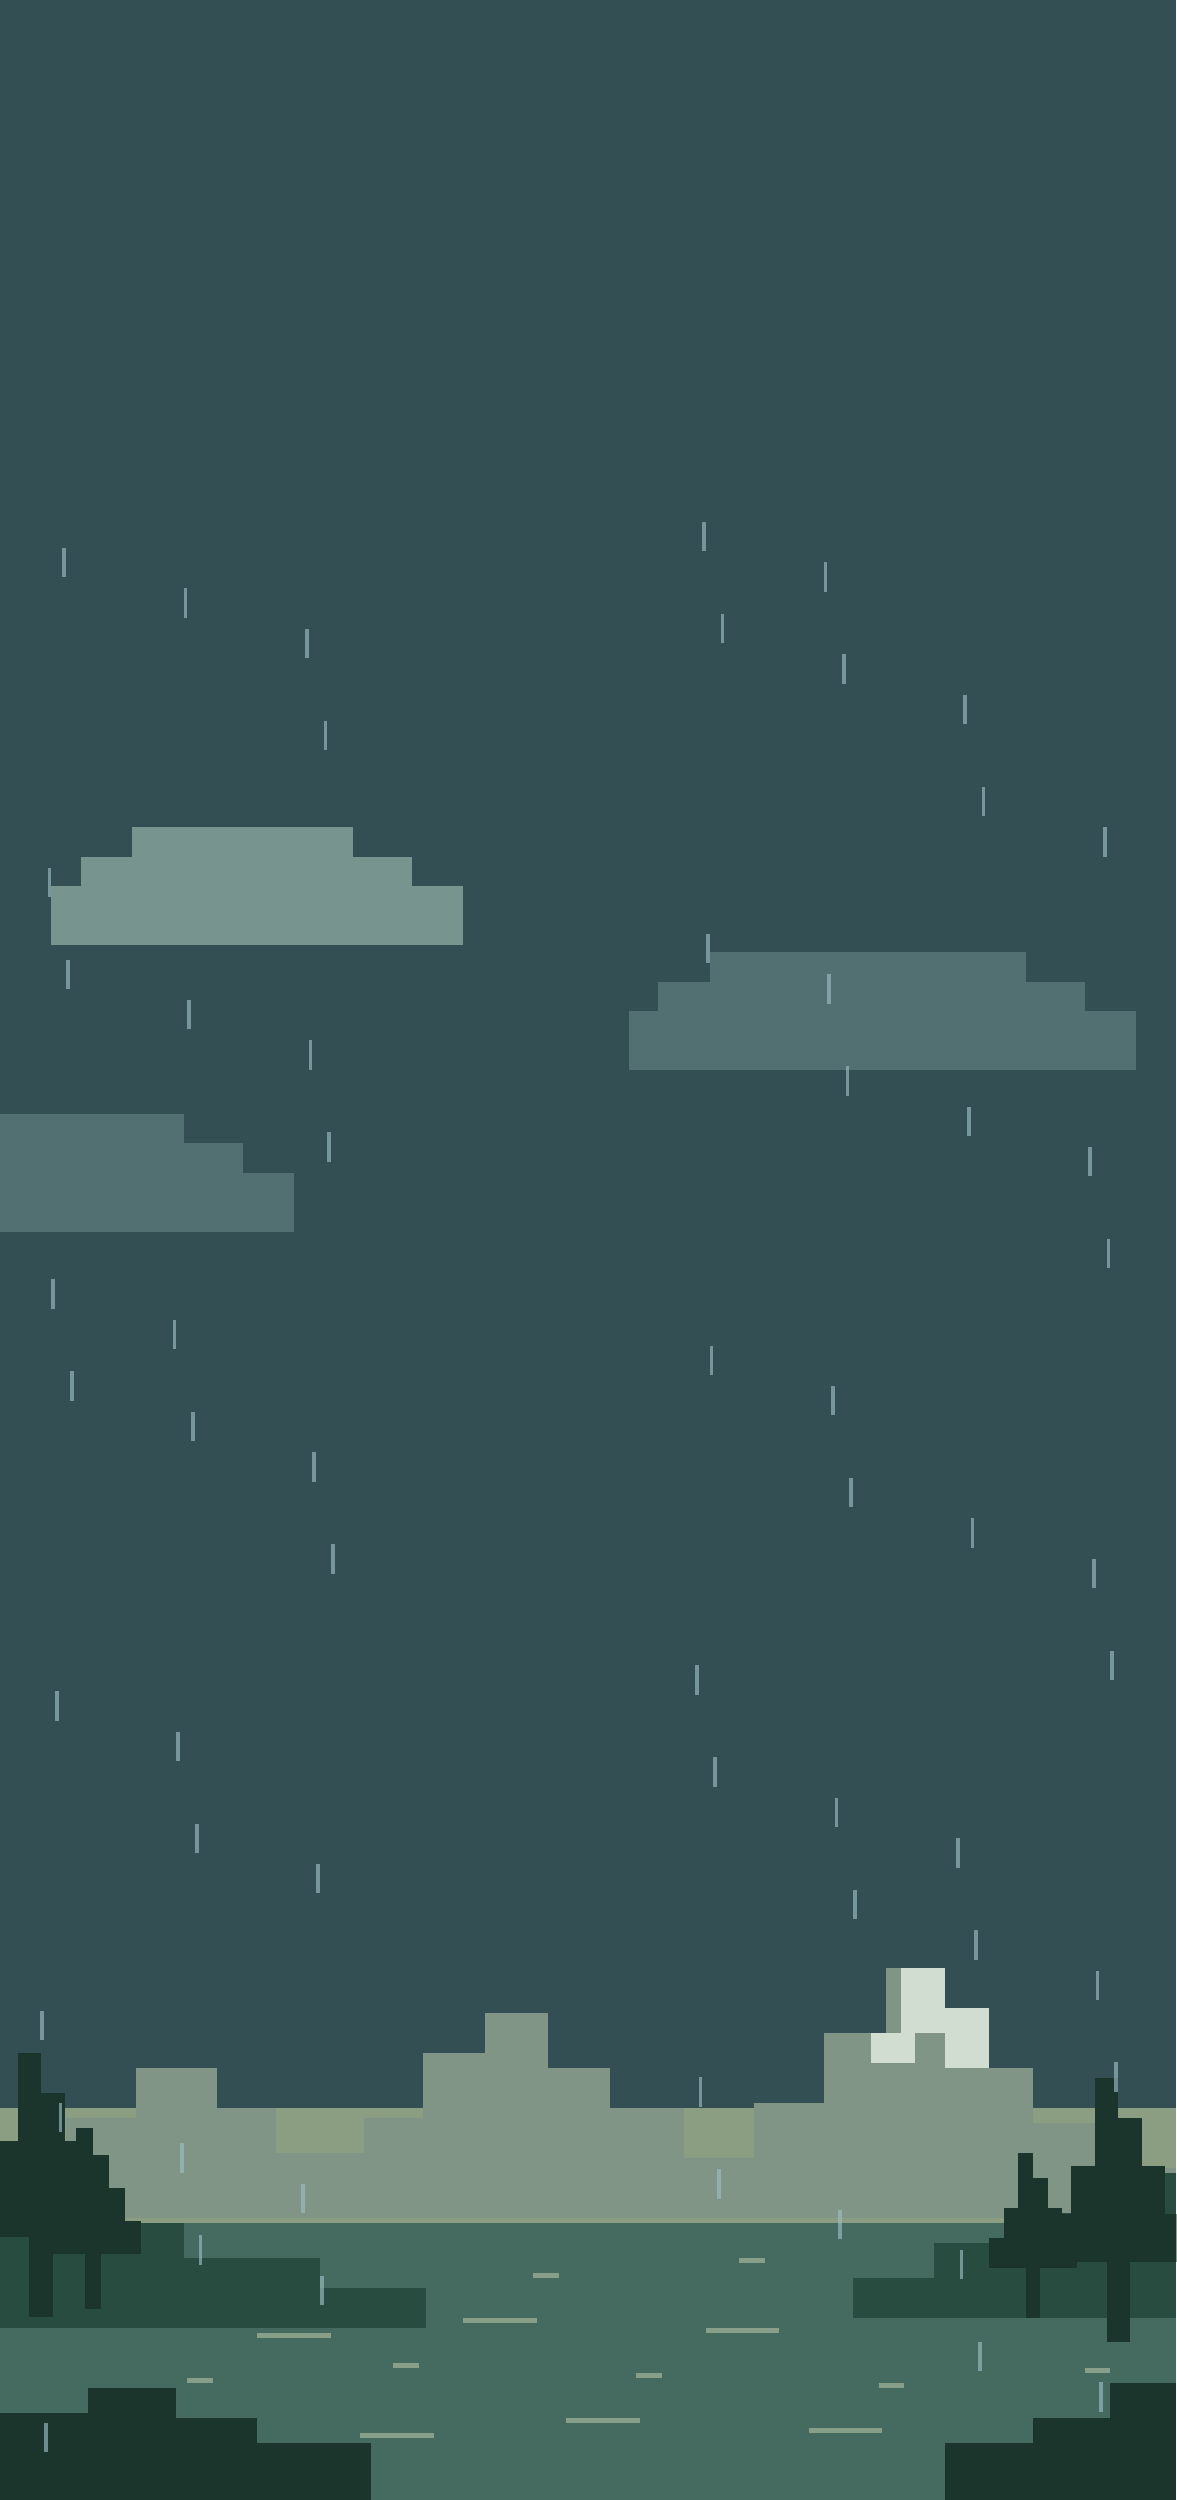
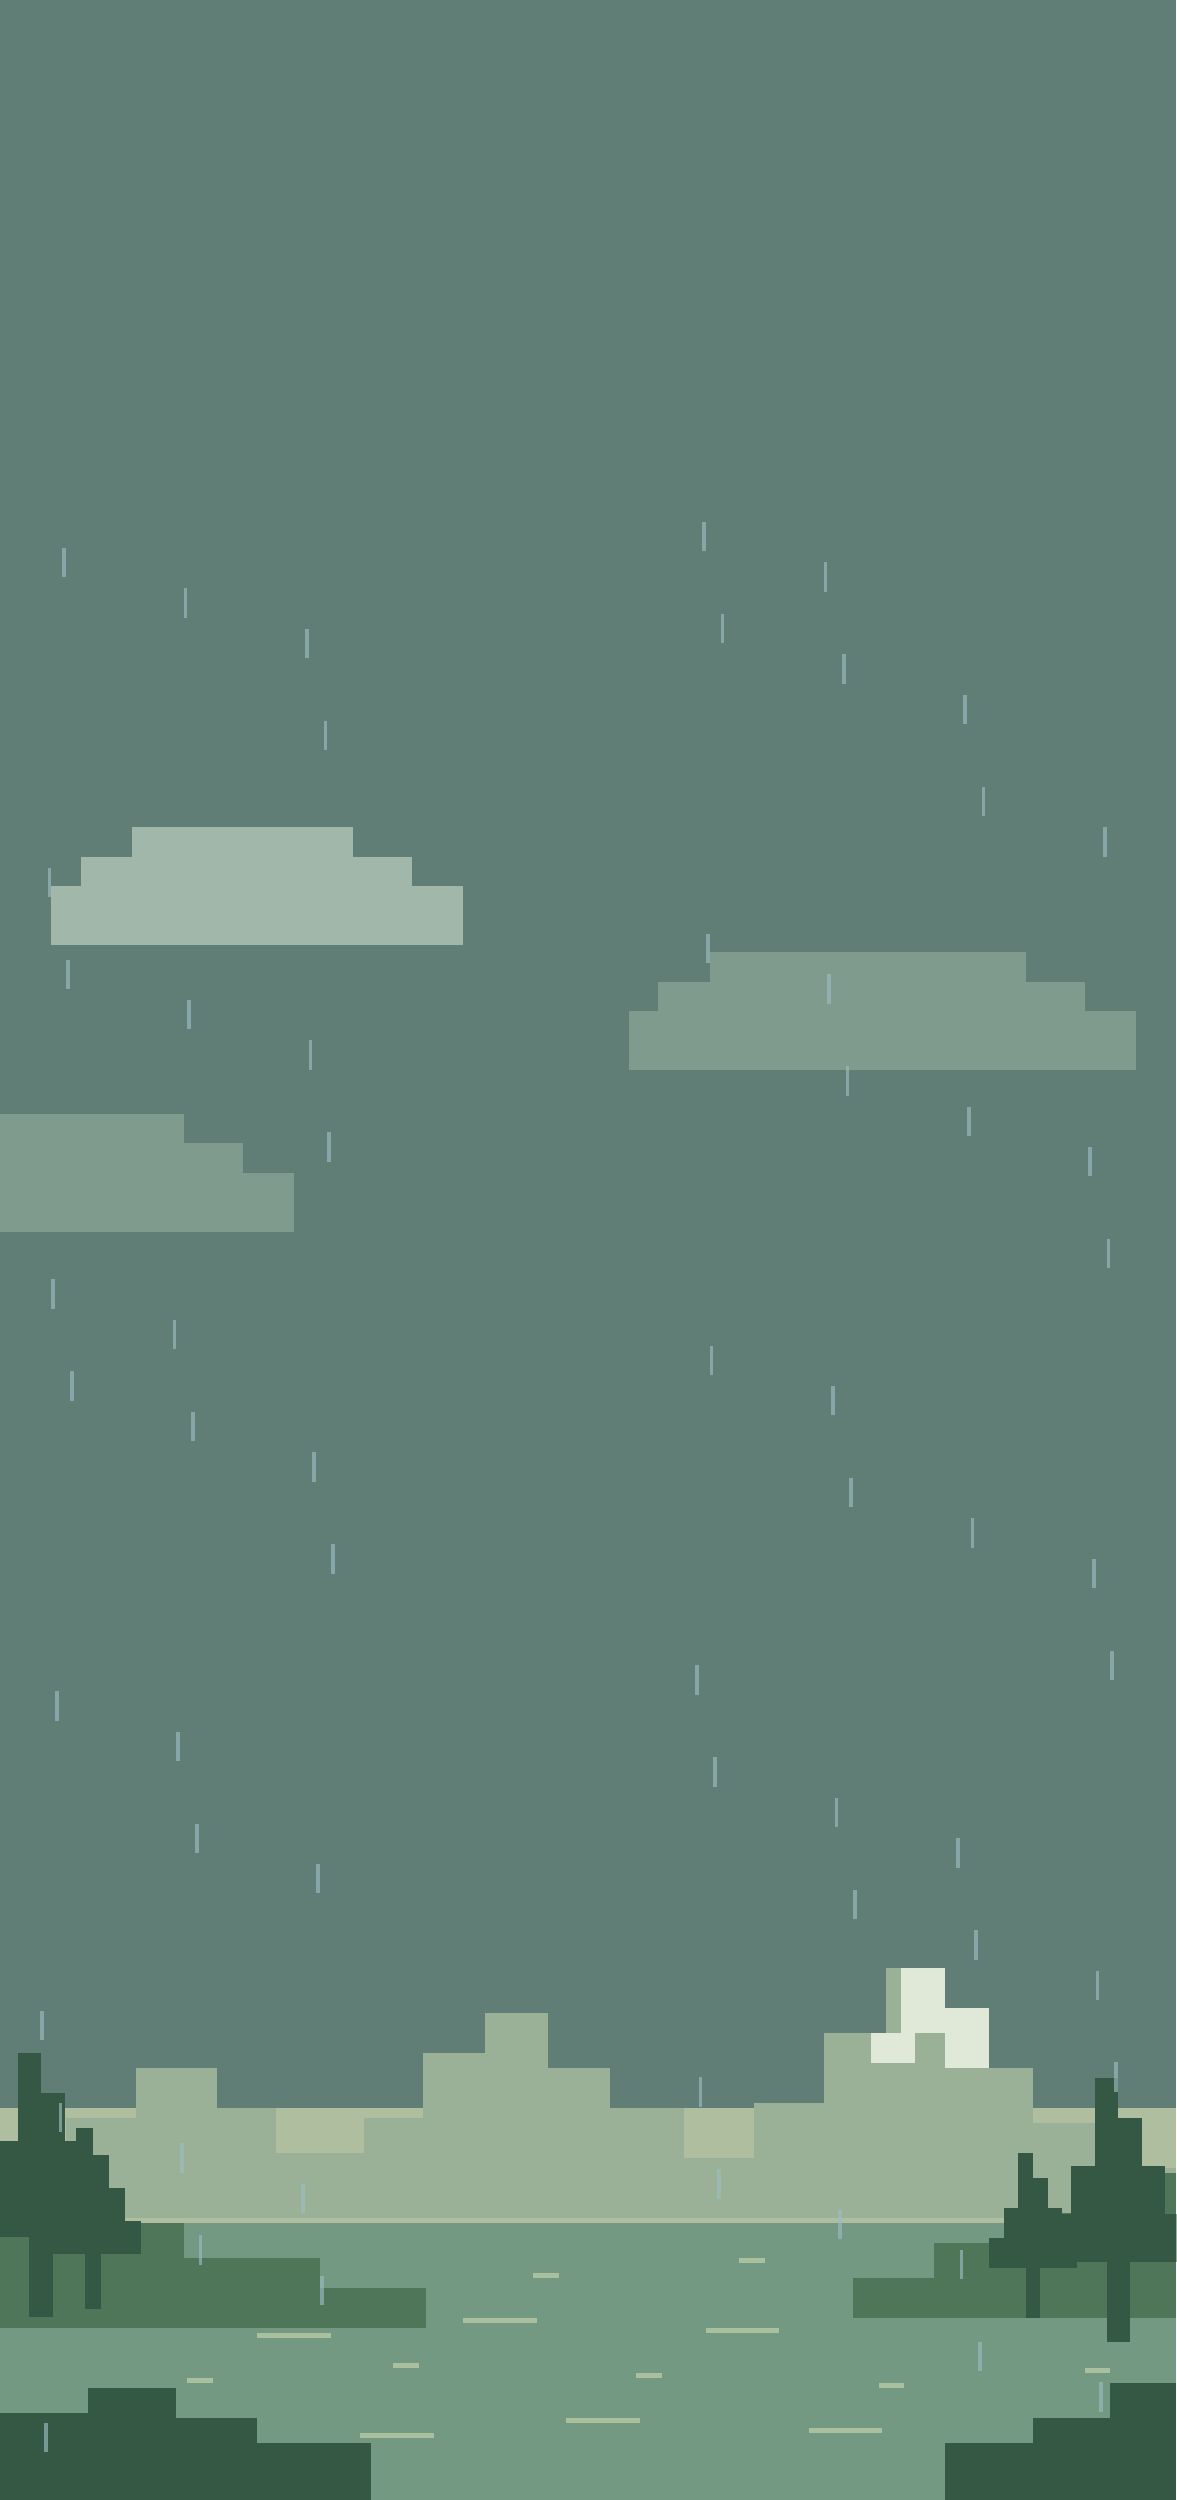
<svg xmlns="http://www.w3.org/2000/svg" viewBox="0 0 320 680" preserveAspectRatio="xMidYMid slice" shape-rendering="crispEdges" data-weather-code="81" data-period="day">
-   <rect x="0" y="0" width="320" height="680" fill="#344f54" opacity="1" />
+   <rect x="0" y="0" width="320" height="680" fill="#607e76" opacity="1" />
  <g data-layer="clouds">
-     <path d="M22 233h14v-8h60v8h16v8h14v16H14V241h8z" fill="#78948f" />
-     <path d="M179 267h14v-8h86v8h16v8h14v16H171V275h8z" fill="#526f72" />
-     <path d="M-35 311h14v-8h71v8h16v8h14v16H-43V319h8z" fill="#526f72" />
+     <path d="M22 233h14v-8h60v8h16v8h14v16H14V241h8z" fill="#a0b7a9" />
+     <path d="M179 267h14v-8h86v8h16v8h14v16H171V275h8z" fill="#7e9b8d" />
+     <path d="M-35 311h14v-8h71v8h16v8h14v16H-43V319h8z" fill="#7e9b8d" />
  </g>
  <g data-layer="terrain" transform="translate(0 470) scale(1 1.36)">
-     <rect x="0" y="76" width="320" height="79" fill="#8c9e82" opacity="1" />
+     <rect x="0" y="76" width="320" height="79" fill="#b0bea0" opacity="1" />
    <g opacity="1">
-       <path d="M0 98V84h18v-6h19V68h22v8h16v9h24v-7h16V65h17v-8h17v11h17v8h20v10h19V75h19V61h17V48h12v8h12v12h16v11h22v9h17v10z" fill="#809586" />
-       <path d="M237 61h8V48h12v8h12v12h-12v-7h-8v6h-12z" fill="#d1ddd0" />
+       <path d="M0 98V84h18v-6h19V68h22v8h16v9h24v-7h16V65h17v-8h17v11h17v8h20v10h19V75h19V61h17V48h12v8h12v12h16v11h22v9h17v10z" fill="#9ab197" />
+       <path d="M237 61h8V48h12v8h12v12h-12v-7h-8v6h-12z" fill="#e0e9d7" />
    </g>
-     <rect x="0" y="99" width="320" height="56" fill="#456b61" opacity="1" />
-     <rect x="13" y="105" width="7" height="1" fill="#a2b49a" opacity="0.7" />
-     <rect x="60" y="116" width="20" height="1" fill="#a2b49a" opacity="0.7" />
-     <rect x="107" y="127" width="7" height="1" fill="#a2b49a" opacity="0.7" />
-     <rect x="154" y="138" width="20" height="1" fill="#a2b49a" opacity="0.7" />
-     <rect x="201" y="106" width="7" height="1" fill="#a2b49a" opacity="0.7" />
-     <rect x="248" y="117" width="20" height="1" fill="#a2b49a" opacity="0.7" />
-     <rect x="295" y="128" width="7" height="1" fill="#a2b49a" opacity="0.7" />
-     <rect x="32" y="139" width="20" height="1" fill="#a2b49a" opacity="0.7" />
-     <rect x="79" y="107" width="7" height="1" fill="#a2b49a" opacity="0.7" />
-     <rect x="126" y="118" width="20" height="1" fill="#a2b49a" opacity="0.7" />
-     <rect x="173" y="129" width="7" height="1" fill="#a2b49a" opacity="0.7" />
-     <rect x="220" y="140" width="20" height="1" fill="#a2b49a" opacity="0.7" />
-     <rect x="267" y="108" width="7" height="1" fill="#a2b49a" opacity="0.7" />
-     <rect x="4" y="119" width="20" height="1" fill="#a2b49a" opacity="0.7" />
-     <rect x="51" y="130" width="7" height="1" fill="#a2b49a" opacity="0.7" />
-     <rect x="98" y="141" width="20" height="1" fill="#a2b49a" opacity="0.7" />
-     <rect x="145" y="109" width="7" height="1" fill="#a2b49a" opacity="0.7" />
-     <rect x="192" y="120" width="20" height="1" fill="#a2b49a" opacity="0.7" />
-     <rect x="239" y="131" width="7" height="1" fill="#a2b49a" opacity="0.7" />
-     <rect x="286" y="142" width="20" height="1" fill="#a2b49a" opacity="0.7" />
-     <rect x="23" y="110" width="7" height="1" fill="#a2b49a" opacity="0.7" />
-     <rect x="70" y="121" width="20" height="1" fill="#a2b49a" opacity="0.7" />
-     <path fill="#294c40" d="M0 92h27v7h23v7h37v6h29v8H0zM320 89h-22v8h-20v6h-24v7h-22v8h88z" />
-     <g transform="translate(-8 65) scale(1.6)" fill="#1b352d">
+     <rect x="0" y="99" width="320" height="56" fill="#749982" opacity="1" />
+     <rect x="13" y="105" width="7" height="1" fill="#c0ceaa" opacity="0.7" />
+     <rect x="60" y="116" width="20" height="1" fill="#c0ceaa" opacity="0.7" />
+     <rect x="107" y="127" width="7" height="1" fill="#c0ceaa" opacity="0.7" />
+     <rect x="154" y="138" width="20" height="1" fill="#c0ceaa" opacity="0.7" />
+     <rect x="201" y="106" width="7" height="1" fill="#c0ceaa" opacity="0.7" />
+     <rect x="248" y="117" width="20" height="1" fill="#c0ceaa" opacity="0.7" />
+     <rect x="295" y="128" width="7" height="1" fill="#c0ceaa" opacity="0.7" />
+     <rect x="32" y="139" width="20" height="1" fill="#c0ceaa" opacity="0.7" />
+     <rect x="79" y="107" width="7" height="1" fill="#c0ceaa" opacity="0.7" />
+     <rect x="126" y="118" width="20" height="1" fill="#c0ceaa" opacity="0.7" />
+     <rect x="173" y="129" width="7" height="1" fill="#c0ceaa" opacity="0.7" />
+     <rect x="220" y="140" width="20" height="1" fill="#c0ceaa" opacity="0.7" />
+     <rect x="267" y="108" width="7" height="1" fill="#c0ceaa" opacity="0.7" />
+     <rect x="4" y="119" width="20" height="1" fill="#c0ceaa" opacity="0.7" />
+     <rect x="51" y="130" width="7" height="1" fill="#c0ceaa" opacity="0.7" />
+     <rect x="98" y="141" width="20" height="1" fill="#c0ceaa" opacity="0.7" />
+     <rect x="145" y="109" width="7" height="1" fill="#c0ceaa" opacity="0.7" />
+     <rect x="192" y="120" width="20" height="1" fill="#c0ceaa" opacity="0.7" />
+     <rect x="239" y="131" width="7" height="1" fill="#c0ceaa" opacity="0.7" />
+     <rect x="286" y="142" width="20" height="1" fill="#c0ceaa" opacity="0.7" />
+     <rect x="23" y="110" width="7" height="1" fill="#c0ceaa" opacity="0.7" />
+     <rect x="70" y="121" width="20" height="1" fill="#c0ceaa" opacity="0.7" />
+     <path fill="#507659" d="M0 92h27v7h23v7h37v6h29v8H0zM320 89h-22v8h-20v6h-24v7h-22v8h88z" />
+     <g transform="translate(-8 65) scale(1.6)" fill="#355844">
      <path d="M8 0h4v5h4v6h4v6h4v6H0v-6h4v-6h4z" />
      <path d="M10 20h4v13h-4z" />
    </g>
-     <g transform="translate(12 80) scale(1.1)" fill="#1b352d">
+     <g transform="translate(12 80) scale(1.1)" fill="#355844">
      <path d="M8 0h4v5h4v6h4v6h4v6H0v-6h4v-6h4z" />
      <path d="M10 20h4v13h-4z" />
    </g>
-     <g transform="translate(285 70) scale(1.6)" fill="#1b352d">
+     <g transform="translate(285 70) scale(1.6)" fill="#355844">
      <path d="M8 0h4v5h4v6h4v6h4v6H0v-6h4v-6h4z" />
      <path d="M10 20h4v13h-4z" />
    </g>
-     <g transform="translate(269 85) scale(1)" fill="#1b352d">
+     <g transform="translate(269 85) scale(1)" fill="#355844">
      <path d="M8 0h4v5h4v6h4v6h4v6H0v-6h4v-6h4z" />
      <path d="M10 20h4v13h-4z" />
    </g>
-     <path fill="#1b352d" d="M0 137h24v-5h24v6h22v5h31v12H0zM320 131h-18v7h-21v5h-24v12h63z" />
+     <path fill="#355844" d="M0 137h24v-5h24v6h22v5h31v12H0zM320 131h-18v7h-21v5h-24v12h63z" />
  </g>
  <g data-layer="rain">
    <rect x="19" y="373" width="1" height="8" fill="#9bbcc2" opacity="0.65" />
    <rect x="90" y="420" width="1" height="8" fill="#9bbcc2" opacity="0.65" />
    <rect x="232" y="514" width="1" height="8" fill="#9bbcc2" opacity="0.65" />
    <rect x="303" y="561" width="1" height="8" fill="#9bbcc2" opacity="0.65" />
    <rect x="54" y="608" width="1" height="8" fill="#9bbcc2" opacity="0.65" />
    <rect x="196" y="167" width="1" height="8" fill="#9bbcc2" opacity="0.65" />
    <rect x="267" y="214" width="1" height="8" fill="#9bbcc2" opacity="0.65" />
    <rect x="18" y="261" width="1" height="8" fill="#9bbcc2" opacity="0.65" />
    <rect x="89" y="308" width="1" height="8" fill="#9bbcc2" opacity="0.65" />
    <rect x="231" y="402" width="1" height="8" fill="#9bbcc2" opacity="0.65" />
    <rect x="302" y="449" width="1" height="8" fill="#9bbcc2" opacity="0.65" />
    <rect x="53" y="496" width="1" height="8" fill="#9bbcc2" opacity="0.65" />
    <rect x="195" y="590" width="1" height="8" fill="#9bbcc2" opacity="0.65" />
    <rect x="266" y="637" width="1" height="8" fill="#9bbcc2" opacity="0.65" />
    <rect x="17" y="149" width="1" height="8" fill="#9bbcc2" opacity="0.65" />
    <rect x="88" y="196" width="1" height="8" fill="#9bbcc2" opacity="0.65" />
    <rect x="230" y="290" width="1" height="8" fill="#9bbcc2" opacity="0.65" />
    <rect x="301" y="337" width="1" height="8" fill="#9bbcc2" opacity="0.65" />
    <rect x="52" y="384" width="1" height="8" fill="#9bbcc2" opacity="0.65" />
    <rect x="194" y="478" width="1" height="8" fill="#9bbcc2" opacity="0.65" />
    <rect x="265" y="525" width="1" height="8" fill="#9bbcc2" opacity="0.65" />
    <rect x="16" y="572" width="1" height="8" fill="#9bbcc2" opacity="0.65" />
    <rect x="87" y="619" width="1" height="8" fill="#9bbcc2" opacity="0.65" />
    <rect x="229" y="178" width="1" height="8" fill="#9bbcc2" opacity="0.65" />
    <rect x="300" y="225" width="1" height="8" fill="#9bbcc2" opacity="0.65" />
    <rect x="51" y="272" width="1" height="8" fill="#9bbcc2" opacity="0.65" />
    <rect x="193" y="366" width="1" height="8" fill="#9bbcc2" opacity="0.65" />
    <rect x="264" y="413" width="1" height="8" fill="#9bbcc2" opacity="0.65" />
    <rect x="15" y="460" width="1" height="8" fill="#9bbcc2" opacity="0.65" />
    <rect x="86" y="507" width="1" height="8" fill="#9bbcc2" opacity="0.65" />
    <rect x="228" y="601" width="1" height="8" fill="#9bbcc2" opacity="0.65" />
    <rect x="299" y="648" width="1" height="8" fill="#9bbcc2" opacity="0.65" />
    <rect x="50" y="160" width="1" height="8" fill="#9bbcc2" opacity="0.65" />
    <rect x="192" y="254" width="1" height="8" fill="#9bbcc2" opacity="0.65" />
    <rect x="263" y="301" width="1" height="8" fill="#9bbcc2" opacity="0.65" />
    <rect x="14" y="348" width="1" height="8" fill="#9bbcc2" opacity="0.65" />
    <rect x="85" y="395" width="1" height="8" fill="#9bbcc2" opacity="0.65" />
    <rect x="227" y="489" width="1" height="8" fill="#9bbcc2" opacity="0.65" />
    <rect x="298" y="536" width="1" height="8" fill="#9bbcc2" opacity="0.65" />
    <rect x="49" y="583" width="1" height="8" fill="#9bbcc2" opacity="0.65" />
    <rect x="191" y="142" width="1" height="8" fill="#9bbcc2" opacity="0.65" />
    <rect x="262" y="189" width="1" height="8" fill="#9bbcc2" opacity="0.65" />
    <rect x="13" y="236" width="1" height="8" fill="#9bbcc2" opacity="0.65" />
    <rect x="84" y="283" width="1" height="8" fill="#9bbcc2" opacity="0.65" />
    <rect x="226" y="377" width="1" height="8" fill="#9bbcc2" opacity="0.65" />
    <rect x="297" y="424" width="1" height="8" fill="#9bbcc2" opacity="0.65" />
    <rect x="48" y="471" width="1" height="8" fill="#9bbcc2" opacity="0.65" />
    <rect x="190" y="565" width="1" height="8" fill="#9bbcc2" opacity="0.65" />
    <rect x="261" y="612" width="1" height="8" fill="#9bbcc2" opacity="0.65" />
    <rect x="12" y="659" width="1" height="8" fill="#9bbcc2" opacity="0.65" />
    <rect x="83" y="171" width="1" height="8" fill="#9bbcc2" opacity="0.65" />
    <rect x="225" y="265" width="1" height="8" fill="#9bbcc2" opacity="0.65" />
    <rect x="296" y="312" width="1" height="8" fill="#9bbcc2" opacity="0.65" />
    <rect x="47" y="359" width="1" height="8" fill="#9bbcc2" opacity="0.65" />
    <rect x="189" y="453" width="1" height="8" fill="#9bbcc2" opacity="0.65" />
    <rect x="260" y="500" width="1" height="8" fill="#9bbcc2" opacity="0.65" />
    <rect x="11" y="547" width="1" height="8" fill="#9bbcc2" opacity="0.65" />
    <rect x="82" y="594" width="1" height="8" fill="#9bbcc2" opacity="0.65" />
    <rect x="224" y="153" width="1" height="8" fill="#9bbcc2" opacity="0.65" />
  </g>
</svg>
